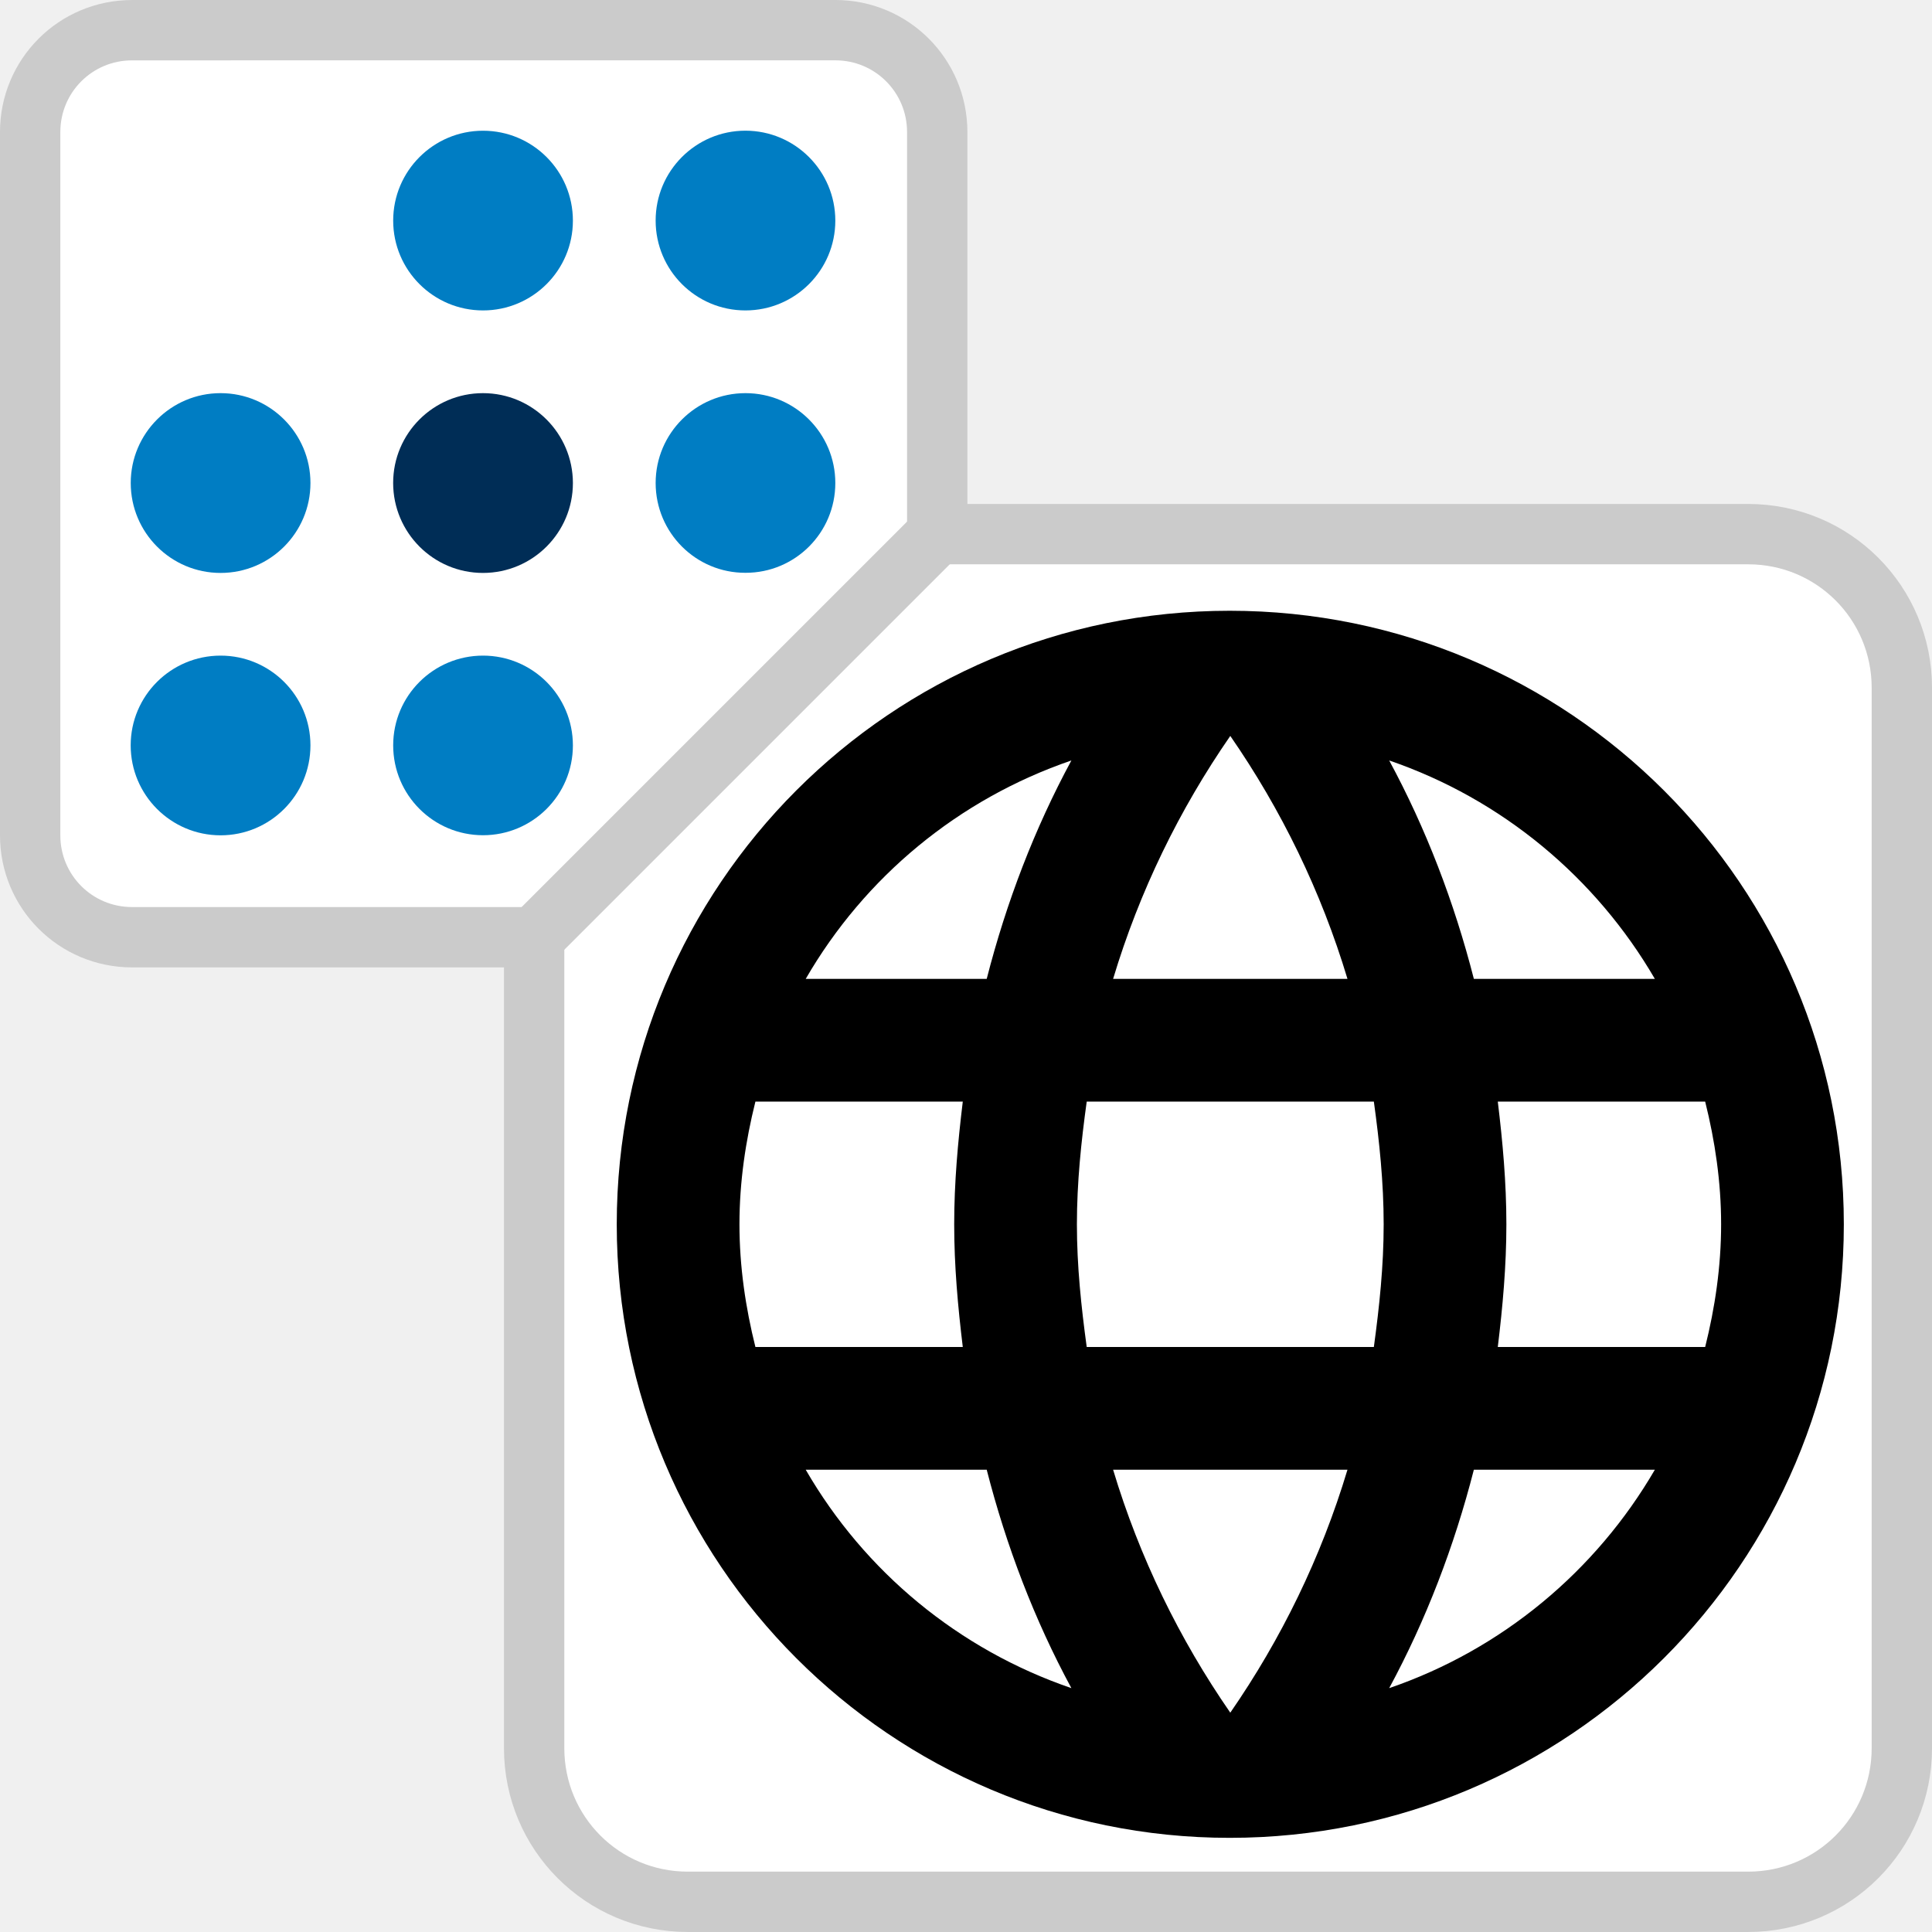
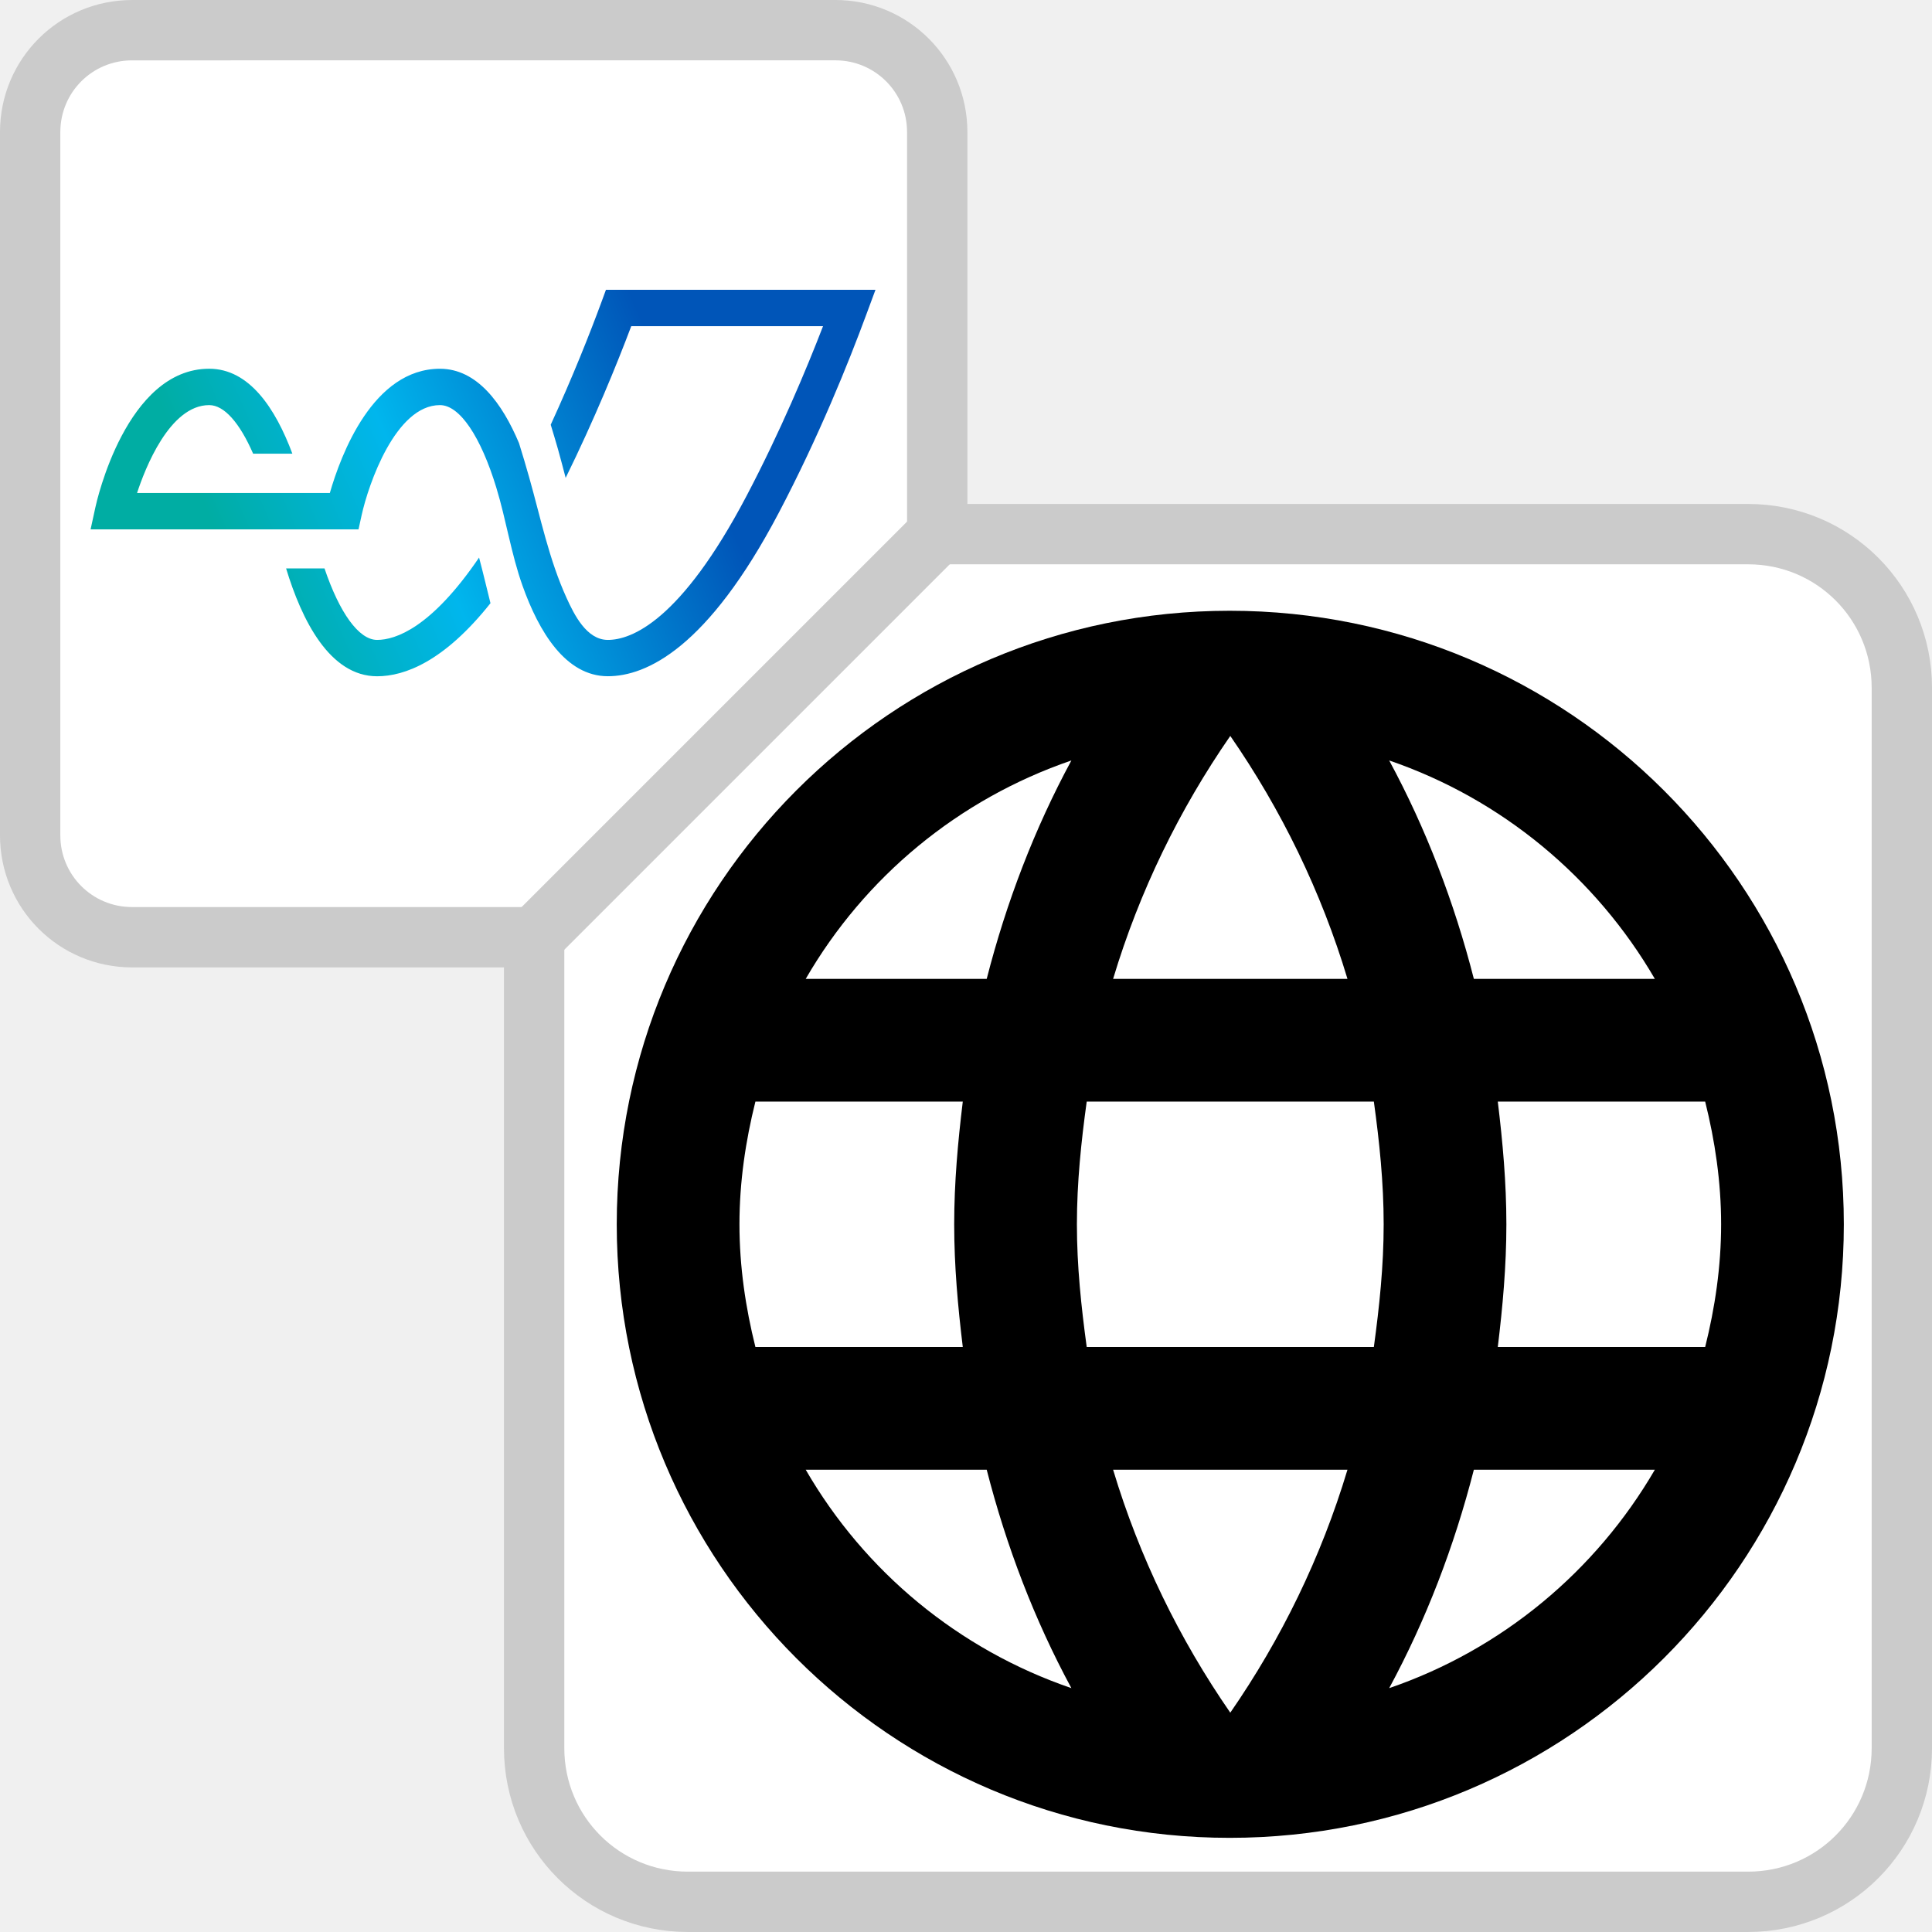
- <svg xmlns="http://www.w3.org/2000/svg" width="64mm" height="64mm" viewBox="0 0 64 64" version="1.1" id="svg1992">
-   <defs id="defs1989" />
+ <svg xmlns="http://www.w3.org/2000/svg" xmlns:xlink="http://www.w3.org/1999/xlink" width="64mm" height="64mm" viewBox="0 0 64 64" version="1.1" id="svg1992">
+   <defs id="defs1989">
+     <linearGradient xlink:href="#linearGradient1339" id="linearGradient2876" gradientUnits="userSpaceOnUse" gradientTransform="matrix(26.3404,11.3988,11.3988,-26.3404,615.174,434.693)" x1="0" y1="0" x2="1" y2="0" spreadMethod="pad" />
+     <linearGradient x1="0" y1="0" x2="1" y2="0" gradientUnits="userSpaceOnUse" gradientTransform="matrix(26.3404,11.3988,11.3988,-26.3404,615.174,434.693)" spreadMethod="pad" id="linearGradient1339">
+       <stop style="stop-opacity:1;stop-color:#00ada3" offset="0" id="stop1331" />
+       <stop style="stop-opacity:1;stop-color:#00ada3" offset="0.151" id="stop1333" />
+       <stop style="stop-opacity:1;stop-color:#00b6ed" offset="0.497" id="stop1335" />
+       <stop style="stop-opacity:1;stop-color:#0055b8" offset="1" id="stop1337" />
+     </linearGradient>
+   </defs>
  <g id="layer1">
    <rect style="fill:#ffffff;fill-opacity:1;stroke:none;stroke-width:1.938;stroke-miterlimit:4;stroke-dasharray:none;stroke-opacity:1" id="rect2099" width="30.062" height="30.062" x="0.969" y="0.969" ry="3.379" />
    <rect style="fill:#ffffff;fill-opacity:1;stroke:none;stroke-width:2;stroke-miterlimit:4;stroke-dasharray:none;stroke-opacity:1" id="rect1030" width="45.328" height="45.328" x="17.672" y="17.672" ry="5.095" />
-     <g id="g4864" transform="matrix(1.505265,0,0,-1.505107,13.02471,24.69081)">
-       <path d="M 0,0 C 0,1.091 0.885,1.975 1.977,1.975 3.068,1.975 3.954,1.091 3.955,0 3.955,-1.095 3.068,-1.978 1.977,-1.978 0.885,-1.978 0,-1.093 0,0" style="fill:#007dc3;fill-opacity:1;fill-rule:nonzero;stroke:none" id="path4866" />
-     </g>
-     <g id="g4868" transform="matrix(1.505265,0,0,-1.505107,21.7191,15.99908)">
-       <path d="M 0,0 C 0,1.09 0.885,1.977 1.977,1.977 3.069,1.977 3.954,1.09 3.954,0 3.955,-1.094 3.069,-1.98 1.976,-1.977 0.885,-1.98 0,-1.094 0,0" style="fill:#007dc3;fill-opacity:1;fill-rule:nonzero;stroke:none" id="path4870" />
-     </g>
-     <g id="g4872" transform="matrix(1.505265,0,0,-1.505107,4.329088,24.69081)">
-       <path d="M 0,0 C 0,1.091 0.886,1.975 1.979,1.975 3.07,1.975 3.956,1.091 3.956,0 3.956,-1.095 3.07,-1.98 1.979,-1.98 0.886,-1.98 0,-1.093 0,0" style="fill:#007dc3;fill-opacity:1;fill-rule:nonzero;stroke:none" id="path4874" />
-     </g>
-     <g id="g4876" transform="matrix(1.505265,0,0,-1.505107,13.02352,15.99908)">
-       <path d="M 0,0 C 0,1.092 0.886,1.977 1.977,1.977 3.069,1.977 3.954,1.09 3.956,0 3.956,-1.094 3.069,-1.98 1.977,-1.98 0.886,-1.98 0.001,-1.094 0,0" style="fill:#002d56;fill-opacity:1;fill-rule:nonzero;stroke:none" id="path4878" />
-     </g>
-     <g id="g4880" transform="matrix(1.505265,0,0,-1.505107,21.7191,7.30769)">
-       <path d="M 0,0 C -0.001,1.092 0.884,1.979 1.976,1.979 3.068,1.978 3.954,1.092 3.954,-0.001 3.954,-1.092 3.068,-1.977 1.976,-1.977 0.884,-1.977 0,-1.092 0,0" style="fill:#007dc3;fill-opacity:1;fill-rule:nonzero;stroke:none" id="path4882" />
-     </g>
-     <g id="g4884" transform="matrix(1.505265,0,0,-1.505107,4.330752,15.99908)">
-       <path d="M 0,0 C 0,1.09 0.886,1.977 1.977,1.977 3.069,1.977 3.955,1.09 3.955,-0.001 3.955,-1.094 3.07,-1.98 1.977,-1.98 0.885,-1.98 0,-1.094 0,0" style="fill:#007dc3;fill-opacity:1;fill-rule:nonzero;stroke:none" id="path4886" />
-     </g>
-     <g id="g4888" transform="matrix(1.505265,0,0,-1.505107,13.02471,7.30769)">
-       <path d="m 0,0 c 0,1.091 0.885,1.978 1.977,1.978 1.093,0 1.978,-0.886 1.978,-1.979 0,-1.092 -0.887,-1.976 -1.978,-1.976 C 0.885,-1.977 0,-1.092 0,0" style="fill:#007dc3;fill-opacity:1;fill-rule:nonzero;stroke:none" id="path4890" />
-     </g>
    <path id="rect2638" style="fill:none;fill-opacity:1;stroke:#cbcbcb;stroke-width:1.999;stroke-miterlimit:4;stroke-dasharray:none;stroke-opacity:1" d="m 4.376,1 c -1.871,0 -3.377,1.506 -3.377,3.377 V 27.67 c 0,1.871 1.506,3.377 3.377,3.377 H 17.694 v 26.861 c 0,2.821 2.271,5.092 5.092,5.092 h 35.123 c 2.821,0 5.092,-2.271 5.092,-5.092 V 22.786 c 0,-2.821 -2.271,-5.092 -5.092,-5.092 H 31.047 V 4.376 c 0,-1.871 -1.507,-3.377 -3.377,-3.377 z" />
    <path style="fill:#cbcbcb;stroke:#cbcbcb;stroke-width:2;stroke-linecap:butt;stroke-linejoin:miter;stroke-opacity:1;stroke-miterlimit:4;stroke-dasharray:none;fill-opacity:1" d="M 17.694,31.047 31.047,17.694" id="path2730" />
    <g style="fill:#000000" id="g33" transform="matrix(2.032431,0,0,2.032431,16.3657,16.16739)">
      <path d="M 0,0 H 24 V 24 H 0 Z" fill="none" id="path21" />
      <path d="M 11.99,2 C 6.47,2 2,6.48 2,12 2,17.52 6.47,22 11.99,22 17.52,22 22,17.52 22,12 22,6.48 17.52,2 11.99,2 Z m 6.93,6 H 15.97 C 15.65,6.75 15.19,5.55 14.59,4.44 16.43,5.07 17.96,6.35 18.92,8 Z M 12,4.04 c 0.83,1.2 1.48,2.53 1.91,3.96 H 10.09 C 10.52,6.57 11.17,5.24 12,4.04 Z M 4.26,14 C 4.1,13.36 4,12.69 4,12 4,11.31 4.1,10.64 4.26,10 h 3.38 c -0.08,0.66 -0.14,1.32 -0.14,2 0,0.68 0.06,1.34 0.14,2 z m 0.82,2 h 2.95 c 0.32,1.25 0.78,2.45 1.38,3.56 C 7.57,18.93 6.04,17.66 5.08,16 Z M 8.03,8 H 5.08 C 6.04,6.34 7.57,5.07 9.41,4.44 8.81,5.55 8.35,6.75 8.03,8 Z M 12,19.96 C 11.17,18.76 10.52,17.43 10.09,16 h 3.82 C 13.48,17.43 12.83,18.76 12,19.96 Z M 14.34,14 H 9.66 C 9.57,13.34 9.5,12.68 9.5,12 c 0,-0.68 0.07,-1.35 0.16,-2 h 4.68 c 0.09,0.65 0.16,1.32 0.16,2 0,0.68 -0.07,1.34 -0.16,2 z m 0.25,5.56 c 0.6,-1.11 1.06,-2.31 1.38,-3.56 h 2.95 c -0.96,1.65 -2.49,2.93 -4.33,3.56 z M 16.36,14 c 0.08,-0.66 0.14,-1.32 0.14,-2 0,-0.68 -0.06,-1.34 -0.14,-2 h 3.38 c 0.16,0.64 0.26,1.31 0.26,2 0,0.69 -0.1,1.36 -0.26,2 z" id="path23" />
    </g>
+     <g id="g1319-3" transform="matrix(0.6494155,0,0,-0.6494155,-394.0725,303.1297)">
+       <g id="g1321-6">
+         <g id="g1327-3">
+           <g id="g1329-4">
+             <path d="m 637.72,451.99 -0.223,-0.608 c -0.604,-1.637 -1.48,-3.848 -2.594,-6.274 v 0 c 0.125,-0.414 0.251,-0.827 0.369,-1.243 v 0 c 0.137,-0.484 0.264,-0.977 0.393,-1.468 v 0 c 1.466,2.982 2.606,5.777 3.346,7.739 v 0 h 9.783 c -0.833,-2.159 -2.173,-5.371 -3.903,-8.661 v 0 c -3.359,-6.388 -5.874,-7.343 -7.074,-7.343 v 0 c -1.089,0 -1.723,1.302 -2.106,2.142 v 0 c -0.892,1.959 -1.319,4.064 -1.9,6.124 v 0 c -0.169,0.595 -0.341,1.184 -0.526,1.772 v 0 c -0.85,2.02 -2.136,3.793 -4.033,3.793 v 0 c -3.41,0 -5.051,-4.376 -5.616,-6.338 v 0 h -9.834 c 0.393,1.204 1.651,4.484 3.68,4.484 v 0 c 0.766,0 1.556,-0.907 2.241,-2.478 v 0 h 2.002 c -0.869,2.326 -2.204,4.333 -4.243,4.333 v 0 c -4.23,0 -5.743,-6.78 -5.805,-7.069 v 0 l -0.245,-1.125 13.667,0.001 0.16,0.728 c 0.344,1.561 1.731,5.61 3.993,5.61 v 0 c 1.014,0 2.085,-1.616 2.875,-4.207 v 0 c 0.502,-1.645 0.758,-3.377 1.335,-4.999 v 0 c 0.835,-2.35 2.199,-4.624 4.355,-4.624 v 0 c 1.977,0 5.094,1.444 8.716,8.331 v 0 c 2.034,3.866 3.555,7.644 4.473,10.132 v 0 l 0.462,1.247 -10e-4,0.001 z m -11.672,-17.858 c -0.938,0 -1.92,1.391 -2.684,3.646 v 0 h -1.959 c 0.796,-2.625 2.218,-5.501 4.643,-5.501 v 0 c 1.402,0 3.414,0.748 5.782,3.727 v 0 c -0.194,0.776 -0.376,1.556 -0.582,2.328 v 0 c -2.44,-3.585 -4.261,-4.2 -5.2,-4.2" style="fill:url(#linearGradient2876);stroke:none" id="path1341-1" />
+           </g>
+         </g>
+       </g>
+     </g>
  </g>
</svg>
